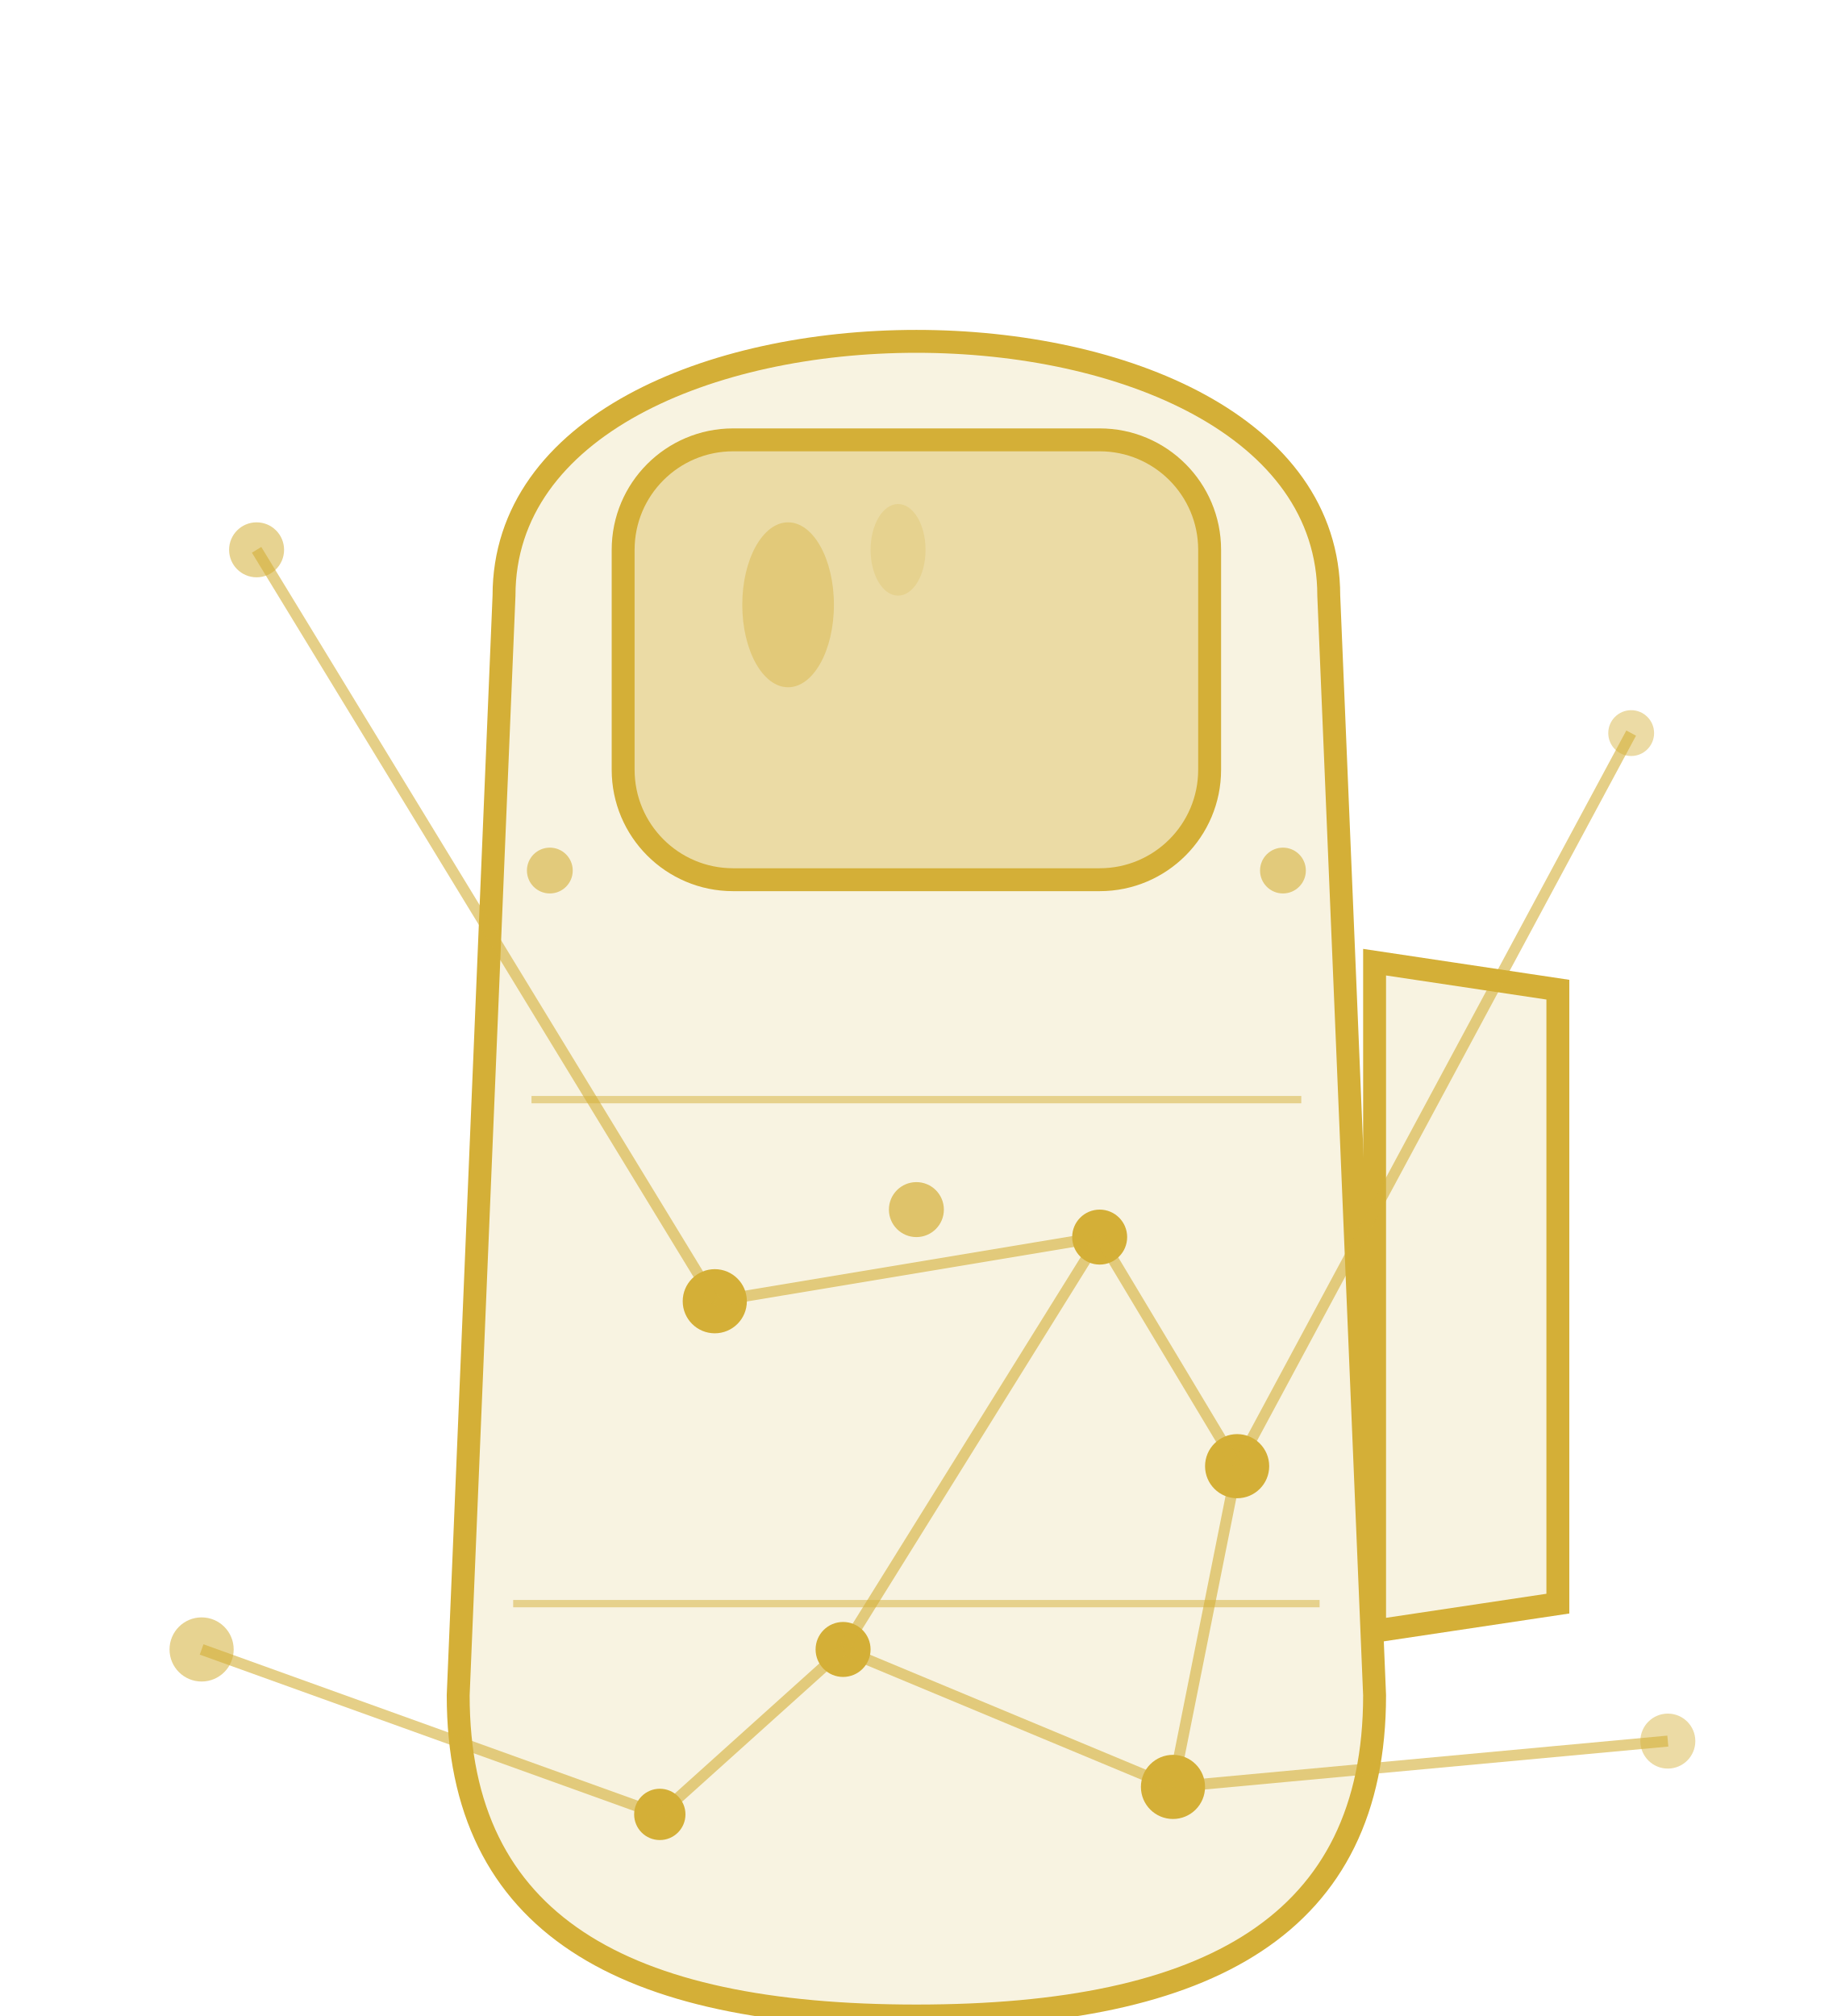
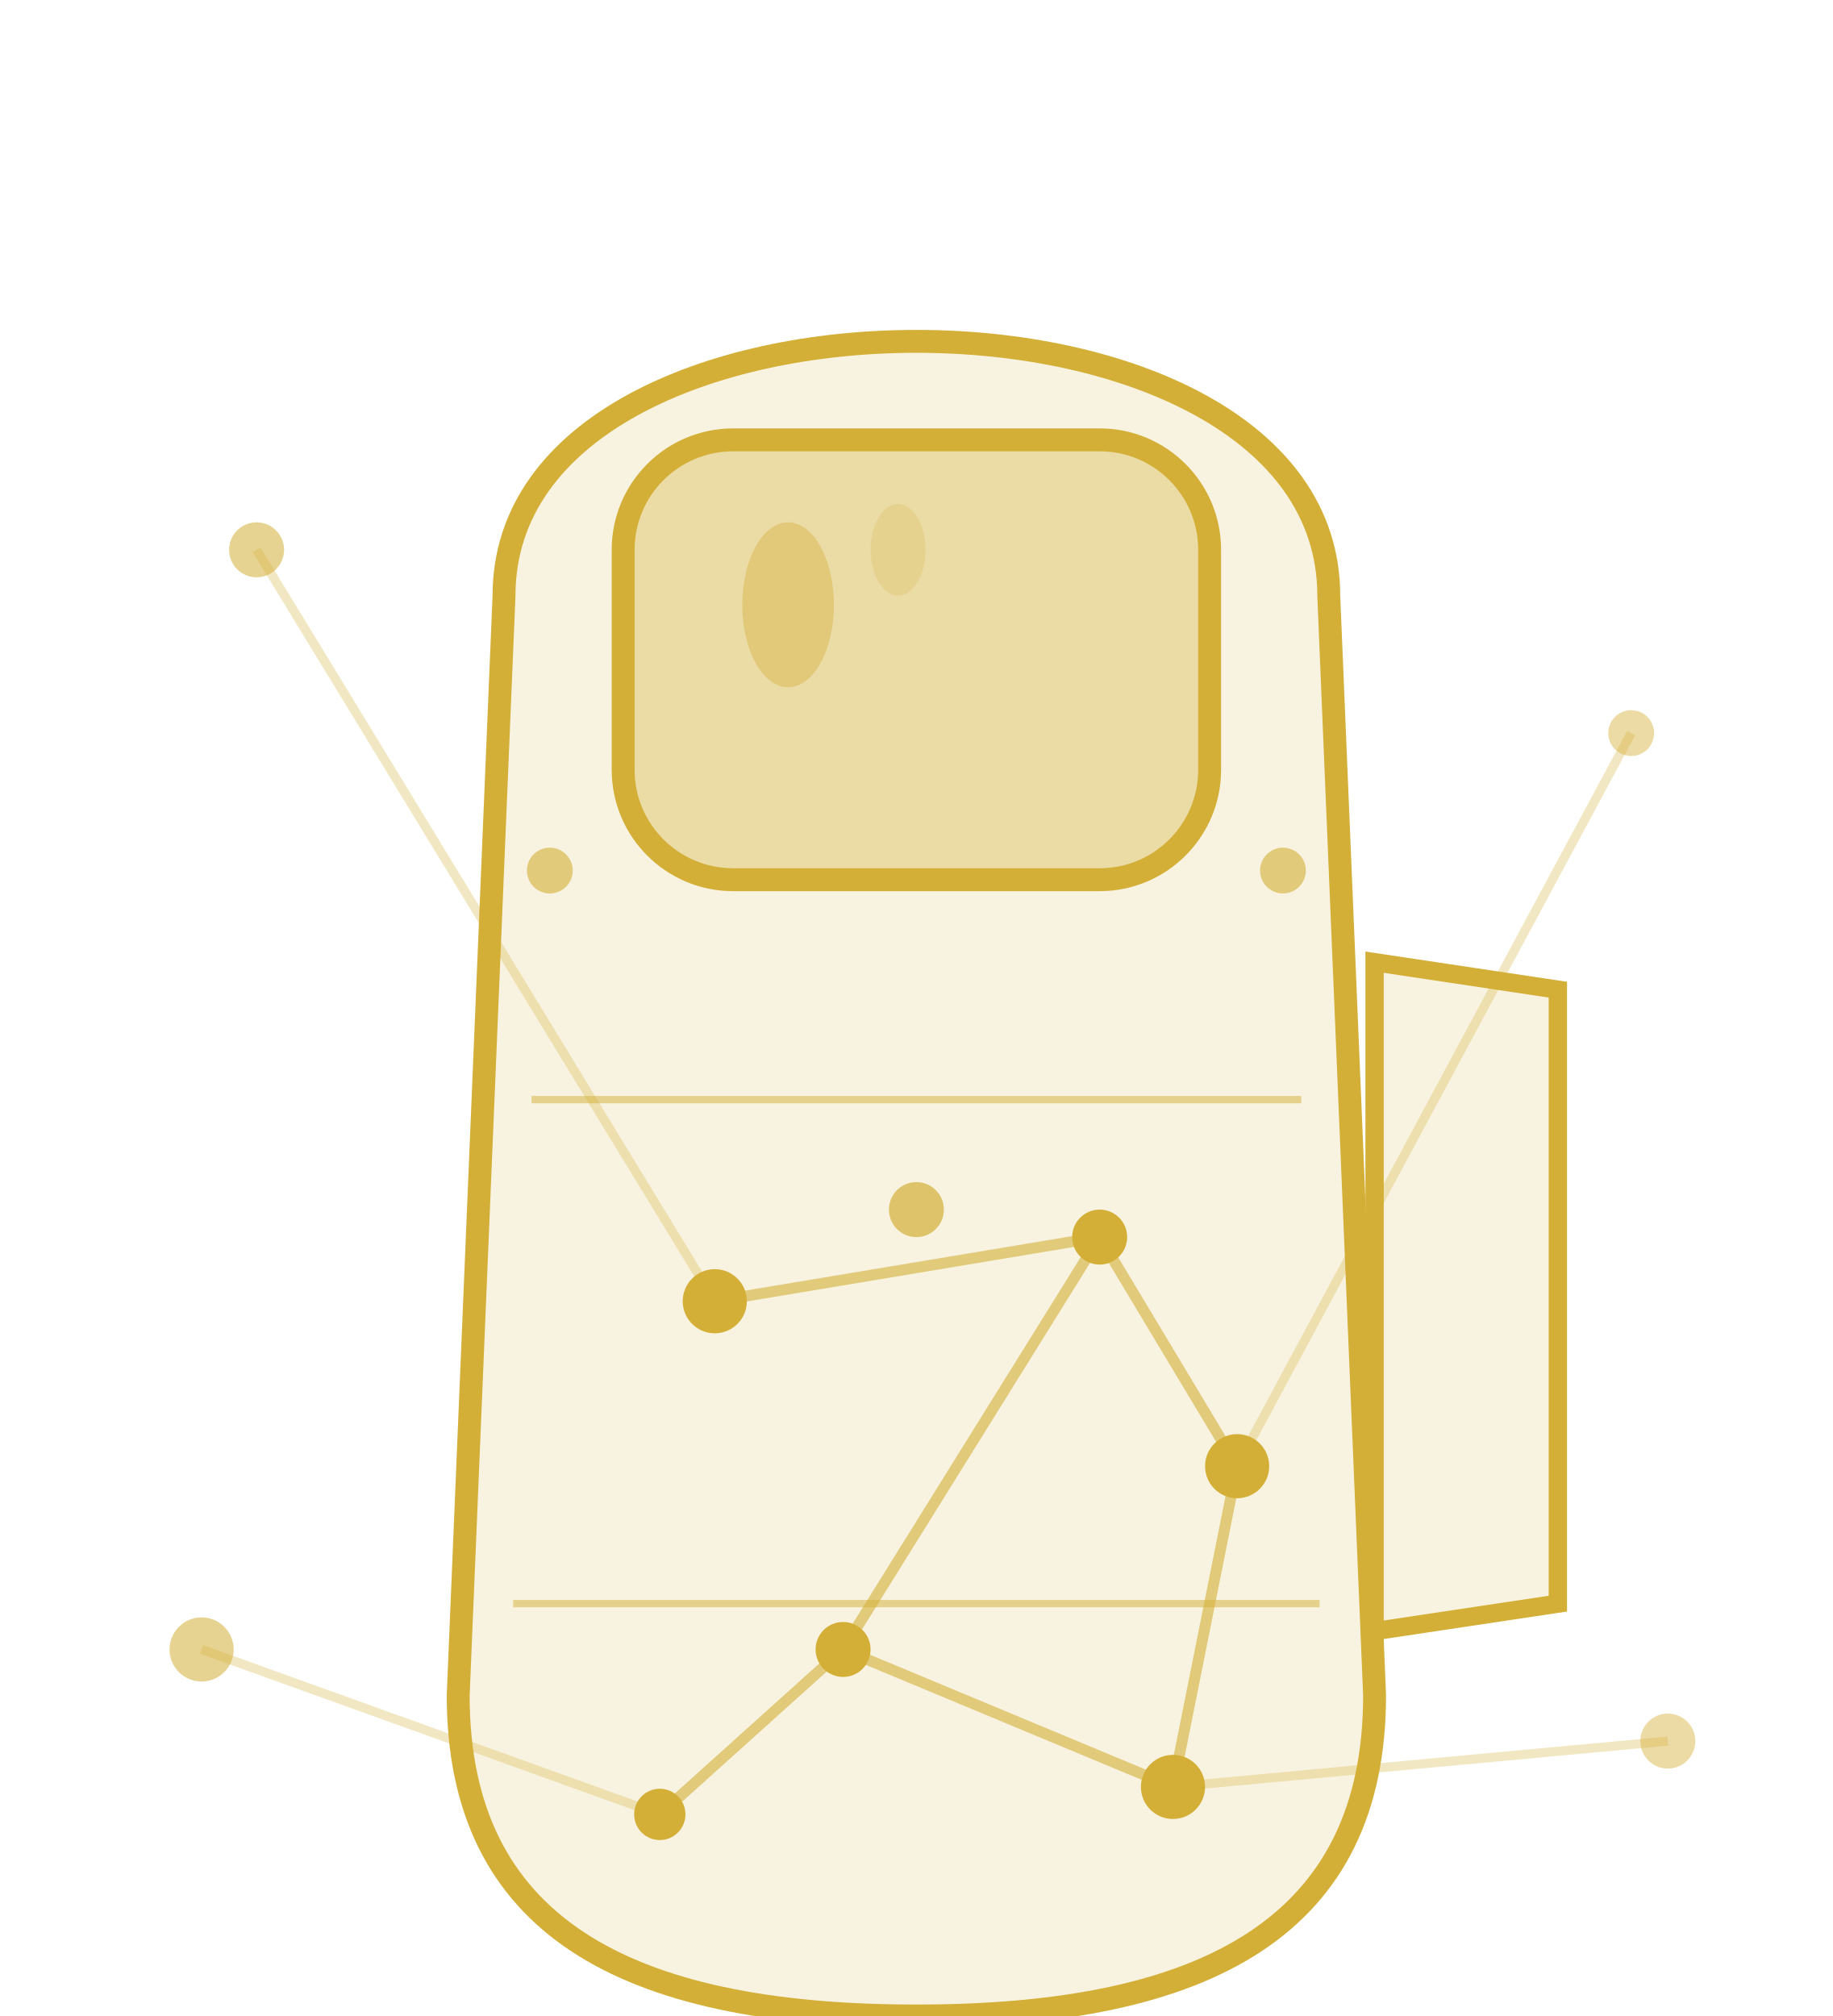
<svg xmlns="http://www.w3.org/2000/svg" viewBox="0 0 200 220" width="200" height="220">
-   <style>
-     .star { fill: #d4af37; }
-     .line { stroke: #d4af37; stroke-width: 1.2; opacity: 0.6; }
-     .suit { fill: rgba(212,175,55,0.15); stroke: #d4af37; stroke-width: 2.5; }
-     .visor { fill: rgba(212,175,55,0.35); stroke: #d4af37; stroke-width: 2.5; }
-     .panel { fill: none; stroke: #d4af37; stroke-width: 0.8; opacity: 0.5; }
-     .rivet { fill: #d4af37; opacity: 0.6; }
-   </style>
-   <path d="M55,65 C55,28 145,28 145,65 L150,185 C150,210 132,220 100,220 C68,220 50,210 50,185 Z" class="suit" />
-   <rect x="68" y="48" width="64" height="48" rx="12" class="visor" />
-   <ellipse cx="86" cy="66" rx="5" ry="9" fill="#d4af37" opacity="0.4" />
-   <ellipse cx="98" cy="60" rx="3" ry="5" fill="#d4af37" opacity="0.2" />
-   <line x1="58" y1="120" x2="142" y2="120" class="panel" />
-   <line x1="56" y1="175" x2="144" y2="175" class="panel" />
-   <circle cx="100" cy="132" r="3" class="star" opacity="0.7" />
-   <circle cx="60" cy="95" r="2.5" class="rivet" />
-   <circle cx="140" cy="95" r="2.5" class="rivet" />
-   <path d="M150,105 L170,108 L170,175 L150,178 Z" class="suit" stroke-width="2" />
-   <circle cx="78" cy="142" r="3.5" class="star" />
-   <circle cx="120" cy="135" r="3" class="star" />
-   <circle cx="135" cy="160" r="3.5" class="star" />
-   <circle cx="92" cy="180" r="3" class="star" />
-   <circle cx="128" cy="195" r="3.5" class="star" />
-   <circle cx="72" cy="198" r="2.8" class="star" />
-   <line x1="78" y1="142" x2="120" y2="135" class="line" />
-   <line x1="120" y1="135" x2="135" y2="160" class="line" />
-   <line x1="120" y1="135" x2="92" y2="180" class="line" />
-   <line x1="92" y1="180" x2="128" y2="195" class="line" />
-   <line x1="135" y1="160" x2="128" y2="195" class="line" />
-   <line x1="92" y1="180" x2="72" y2="198" class="line" />
-   <circle cx="28" cy="60" r="3" class="star" opacity="0.55" />
-   <circle cx="178" cy="80" r="2.5" class="star" opacity="0.45" />
-   <circle cx="22" cy="180" r="3.5" class="star" opacity="0.55" />
-   <circle cx="182" cy="190" r="3" class="star" opacity="0.45" />
-   <line x1="28" y1="60" x2="78" y2="142" class="line" opacity="0.3" />
-   <line x1="178" y1="80" x2="135" y2="160" class="line" opacity="0.3" />
-   <line x1="22" y1="180" x2="72" y2="198" class="line" opacity="0.3" />
-   <line x1="182" y1="190" x2="128" y2="195" class="line" opacity="0.3" />
+   <path d="M55,65 C55,28 145,28 145,65 L150,185 C150,210 132,220 100,220 C68,220 50,210 50,185 Z" fill="#d4af37" fill-opacity="0.15" stroke="#d4af37" stroke-width="2.5" />
+   <rect x="68" y="48" width="64" height="48" rx="12" fill="#d4af37" fill-opacity="0.35" stroke="#d4af37" stroke-width="2.5" />
+   <ellipse cx="86" cy="66" rx="5" ry="9" fill="#d4af37" fill-opacity="0.4" />
+   <ellipse cx="98" cy="60" rx="3" ry="5" fill="#d4af37" fill-opacity="0.2" />
+   <line x1="58" y1="120" x2="142" y2="120" stroke="#d4af37" stroke-width="0.8" opacity="0.5" />
+   <line x1="56" y1="175" x2="144" y2="175" stroke="#d4af37" stroke-width="0.8" opacity="0.5" />
+   <circle cx="100" cy="132" r="3" fill="#d4af37" opacity="0.7" />
+   <circle cx="60" cy="95" r="2.5" fill="#d4af37" opacity="0.6" />
+   <circle cx="140" cy="95" r="2.5" fill="#d4af37" opacity="0.6" />
+   <path d="M150,105 L170,108 L170,175 L150,178 Z" fill="#d4af37" fill-opacity="0.15" stroke="#d4af37" stroke-width="2" />
+   <circle cx="78" cy="142" r="3.5" fill="#d4af37" />
+   <circle cx="120" cy="135" r="3" fill="#d4af37" />
+   <circle cx="135" cy="160" r="3.5" fill="#d4af37" />
+   <circle cx="92" cy="180" r="3" fill="#d4af37" />
+   <circle cx="128" cy="195" r="3.5" fill="#d4af37" />
+   <circle cx="72" cy="198" r="2.8" fill="#d4af37" />
+   <line x1="78" y1="142" x2="120" y2="135" stroke="#d4af37" stroke-width="1.2" opacity="0.6" />
+   <line x1="120" y1="135" x2="135" y2="160" stroke="#d4af37" stroke-width="1.2" opacity="0.6" />
+   <line x1="120" y1="135" x2="92" y2="180" stroke="#d4af37" stroke-width="1.2" opacity="0.6" />
+   <line x1="92" y1="180" x2="128" y2="195" stroke="#d4af37" stroke-width="1.2" opacity="0.6" />
+   <line x1="135" y1="160" x2="128" y2="195" stroke="#d4af37" stroke-width="1.2" opacity="0.6" />
+   <line x1="92" y1="180" x2="72" y2="198" stroke="#d4af37" stroke-width="1.2" opacity="0.6" />
+   <circle cx="28" cy="60" r="3" fill="#d4af37" opacity="0.55" />
+   <circle cx="178" cy="80" r="2.5" fill="#d4af37" opacity="0.45" />
+   <circle cx="22" cy="180" r="3.5" fill="#d4af37" opacity="0.55" />
+   <circle cx="182" cy="190" r="3" fill="#d4af37" opacity="0.45" />
+   <line x1="28" y1="60" x2="78" y2="142" stroke="#d4af37" stroke-width="1" opacity="0.3" />
+   <line x1="178" y1="80" x2="135" y2="160" stroke="#d4af37" stroke-width="1" opacity="0.3" />
+   <line x1="22" y1="180" x2="72" y2="198" stroke="#d4af37" stroke-width="1" opacity="0.3" />
+   <line x1="182" y1="190" x2="128" y2="195" stroke="#d4af37" stroke-width="1" opacity="0.3" />
</svg>
